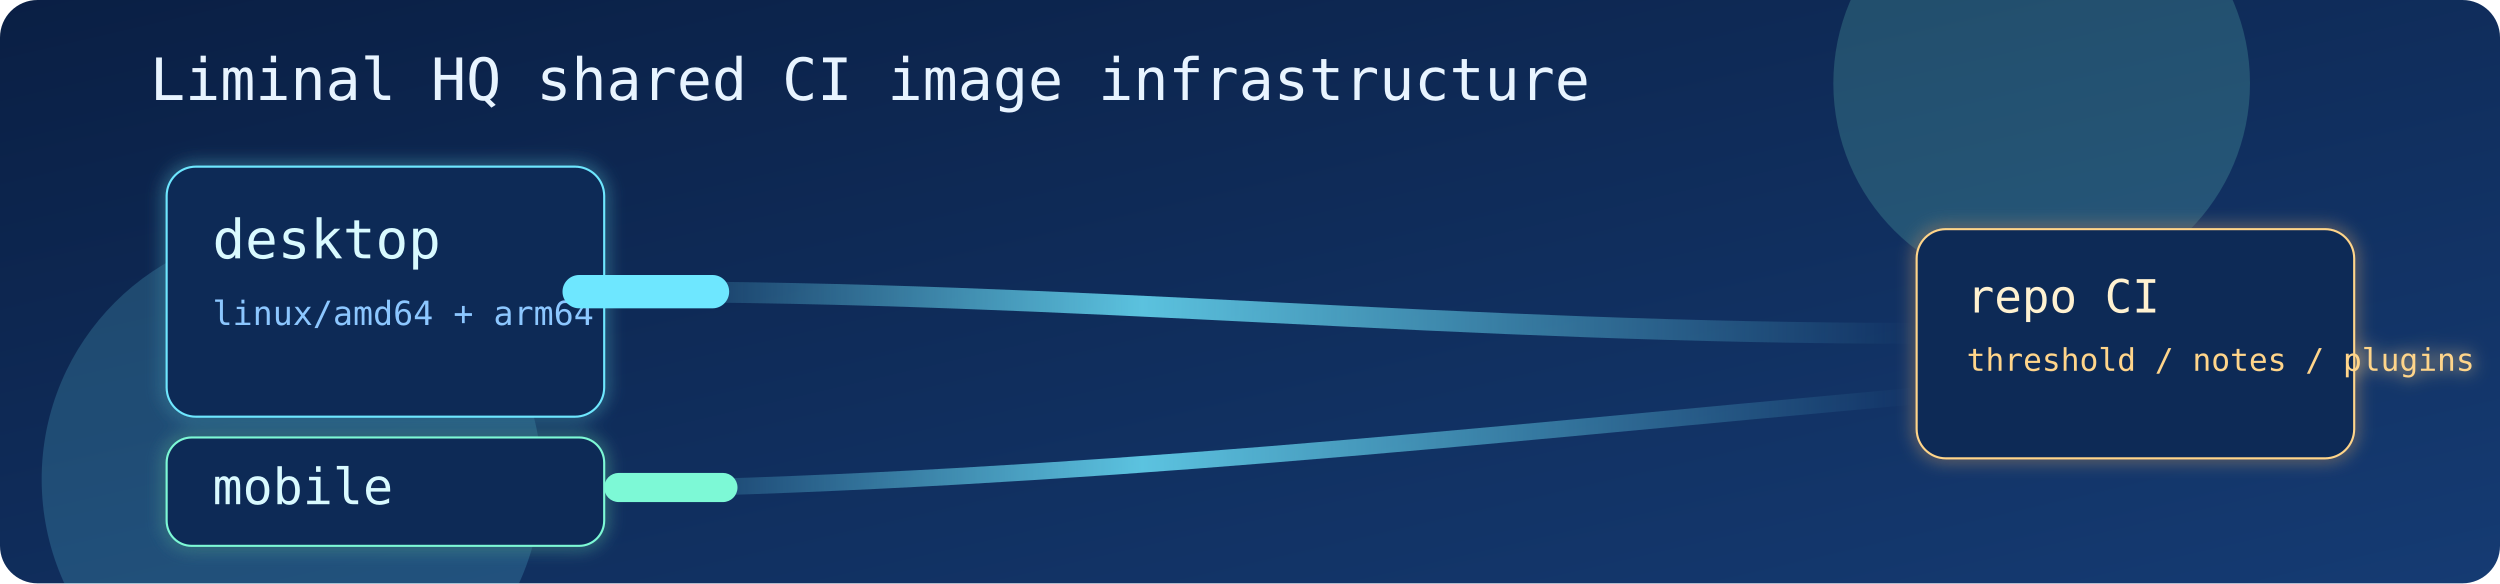
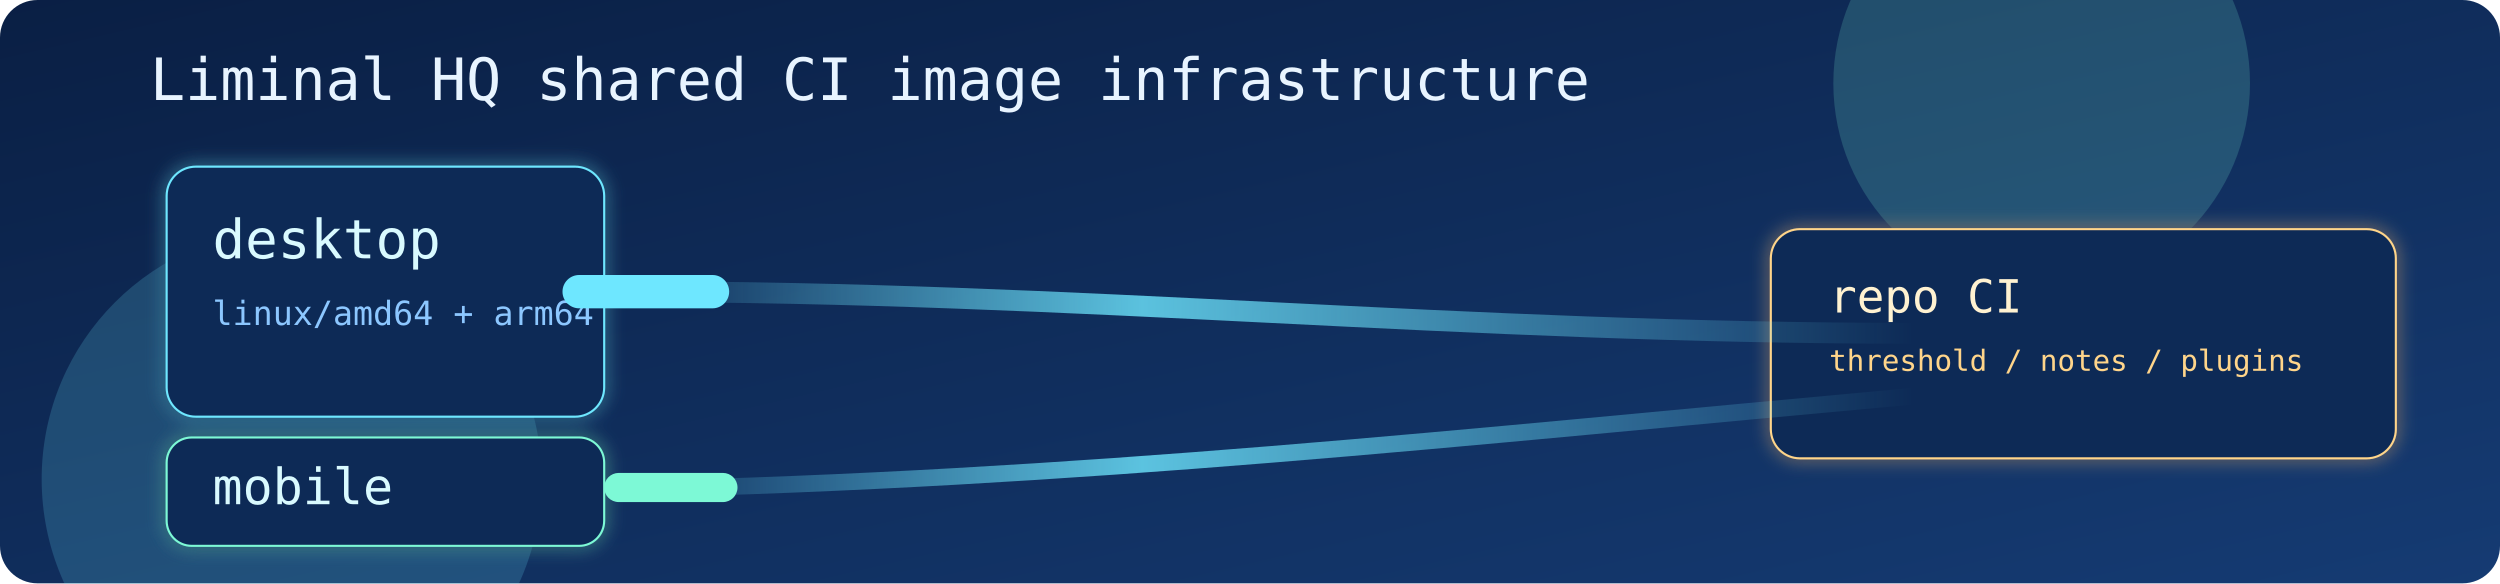
<svg xmlns="http://www.w3.org/2000/svg" width="1200" height="280" viewBox="0 0 1200 280" role="img" aria-labelledby="title desc">
  <defs>
    <linearGradient id="bg" x1="0" y1="0" x2="1" y2="1">
      <stop offset="0%" stop-color="#0a1f44" />
      <stop offset="100%" stop-color="#153b73" />
    </linearGradient>
    <linearGradient id="beam" x1="0" y1="0" x2="1" y2="0">
      <stop offset="0%" stop-color="#6ee7ff" stop-opacity="0" />
      <stop offset="40%" stop-color="#6ee7ff" stop-opacity="0.8" />
      <stop offset="100%" stop-color="#6ee7ff" stop-opacity="0" />
    </linearGradient>
    <filter id="glow" x="-50%" y="-50%" width="200%" height="200%">
      <feGaussianBlur stdDeviation="4" result="blur" />
      <feMerge>
        <feMergeNode in="blur" />
        <feMergeNode in="SourceGraphic" />
      </feMerge>
    </filter>
  </defs>
  <rect width="1200" height="280" rx="18" fill="url(#bg)" />
  <g opacity="0.18">
    <circle cx="140" cy="230" r="120" fill="#6ee7ff" />
    <circle cx="980" cy="40" r="100" fill="#7df9d6" />
  </g>
  <g filter="url(#glow)">
    <rect x="80" y="80" width="210" height="120" rx="14" fill="#0f2b57" stroke="#6ee7ff" />
    <text x="102" y="124" fill="#d9faff" font-size="26" font-family="monospace">desktop</text>
    <text x="102" y="156" fill="#8cc7ff" font-size="16" font-family="monospace">linux/amd64 + arm64</text>
    <rect x="80" y="210" width="210" height="52" rx="12" fill="#0f2b57" stroke="#7df9d6" />
    <text x="102" y="242" fill="#d9faff" font-size="24" font-family="monospace">mobile</text>
-     <rect x="920" y="110" width="210" height="110" rx="14" fill="#0f2b57" stroke="#ffd58a" />
-     <text x="944" y="150" fill="#fff2d1" font-size="22" font-family="monospace">repo CI</text>
-     <text x="944" y="178" fill="#ffd58a" font-size="15" font-family="monospace">threshold / notes / plugins</text>
+     <rect x="850" y="110" width="300" height="110" rx="14" fill="#0f2b57" stroke="#ffd58a" />
+     <text x="878" y="150" fill="#fff2d1" font-size="22" font-family="monospace">repo CI</text>
+     <text x="878" y="178" fill="#ffd58a" font-size="14" font-family="monospace">threshold / notes / plugins</text>
  </g>
  <g>
    <path d="M300 140 C520 140, 700 160, 920 160" stroke="url(#beam)" stroke-width="10" fill="none" />
    <path d="M300 235 C520 230, 700 210, 920 190" stroke="url(#beam)" stroke-width="8" fill="none" />
    <rect x="270" y="132" width="80" height="16" rx="8" fill="#6ee7ff">
      <animate attributeName="x" values="270;860;270" dur="5s" repeatCount="indefinite" />
    </rect>
    <rect x="290" y="227" width="64" height="14" rx="7" fill="#7df9d6">
      <animate attributeName="x" values="290;850;290" dur="4.3s" repeatCount="indefinite" />
    </rect>
  </g>
  <text x="72" y="48" fill="#e8f4ff" font-size="28" font-family="monospace">Liminal HQ shared CI image infrastructure</text>
</svg>
